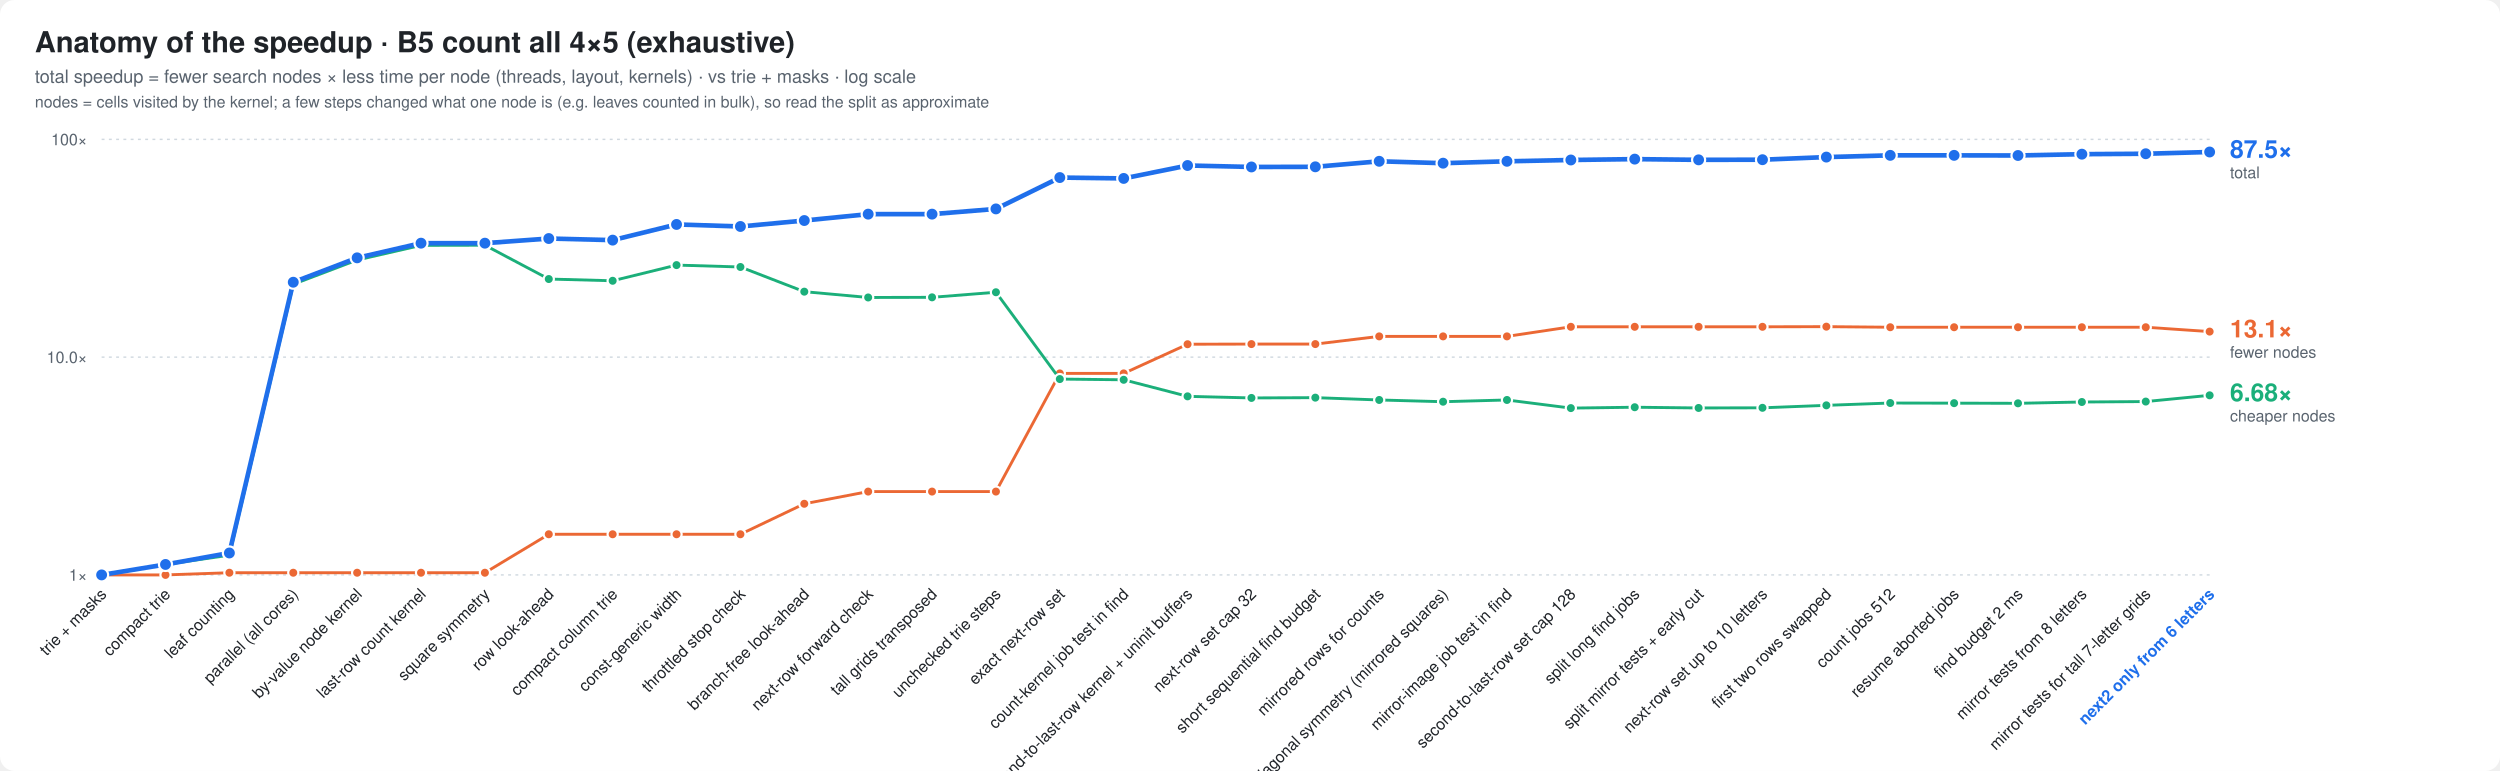
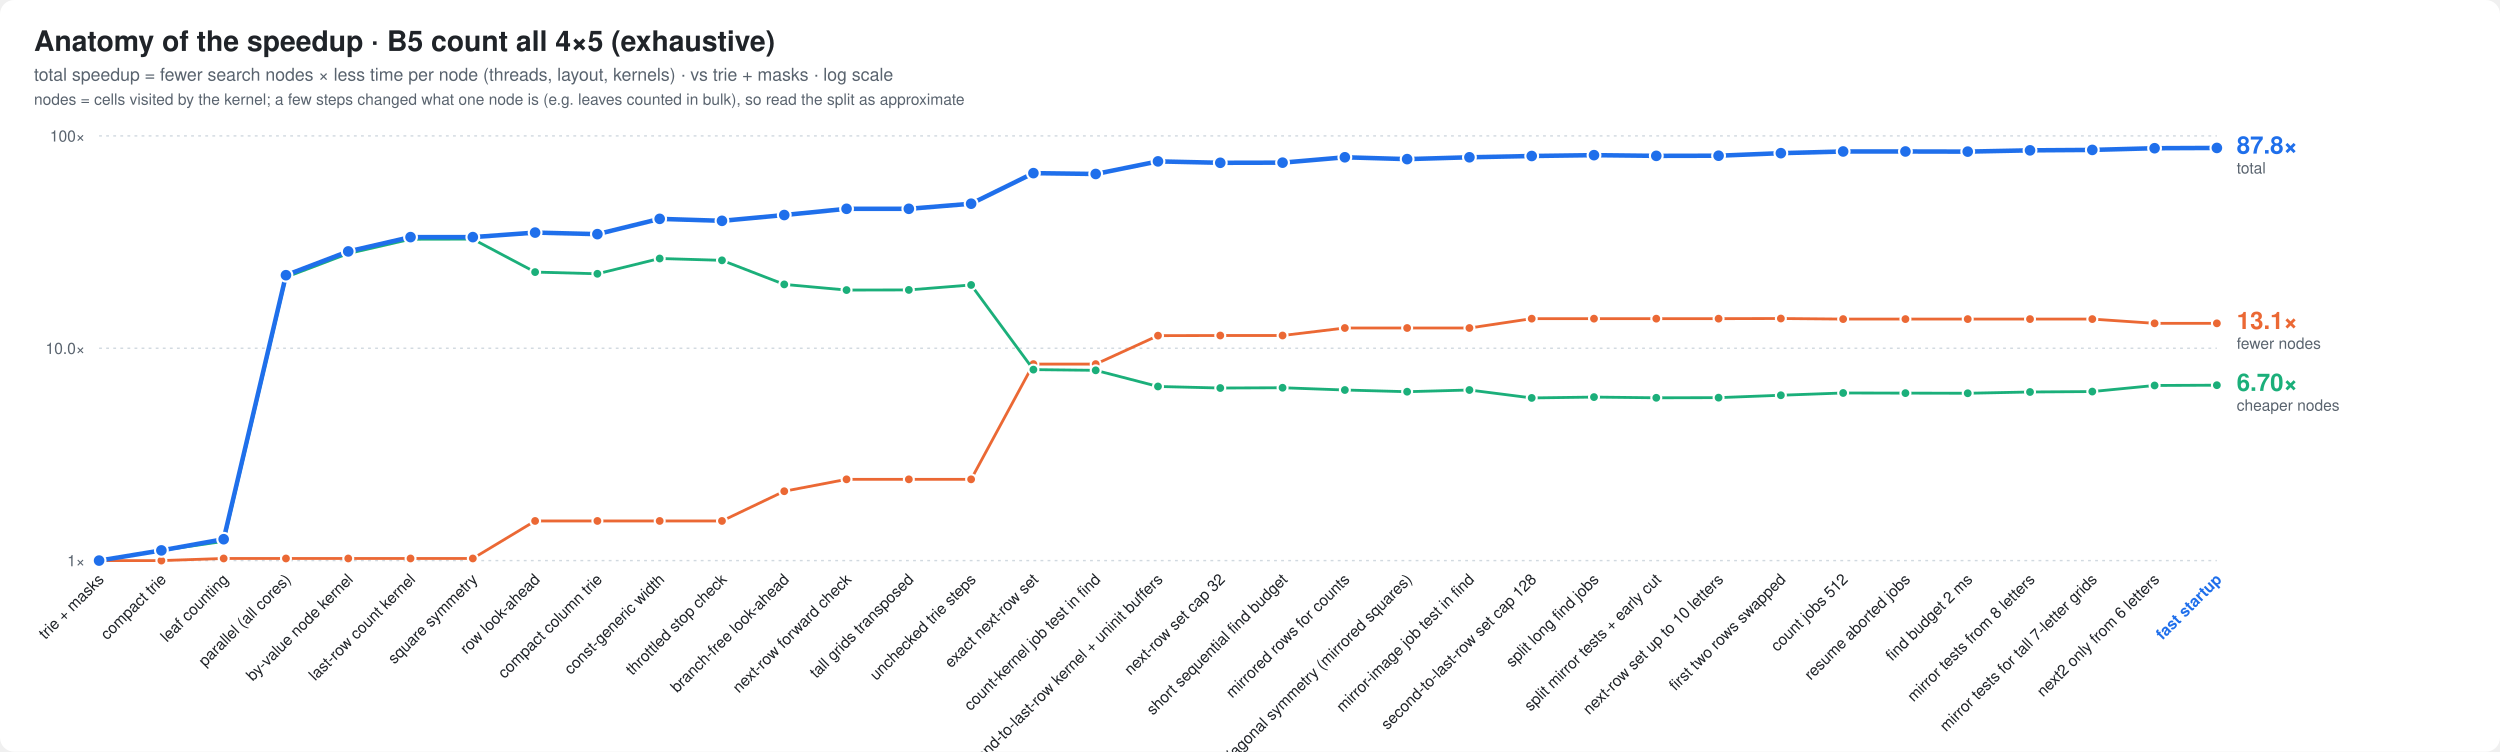
- <svg xmlns="http://www.w3.org/2000/svg" width="1722" height="531" viewBox="0 0 1722 531" font-family="ui-sans-serif,-apple-system,Segoe UI,Helvetica,Arial,sans-serif">
+ <svg xmlns="http://www.w3.org/2000/svg" width="1766" height="531" viewBox="0 0 1766 531" font-family="ui-sans-serif,-apple-system,Segoe UI,Helvetica,Arial,sans-serif">
  <style>
  .bg{fill:#ffffff} .t{fill:#1f2328} .m{fill:#59636e} .g{stroke:#d1d9e0}
  .bar{fill:#8fb8de} .best{fill:#1f6feb} .x{fill:#1a7f37;font-weight:600}
  .fail{fill:url(#hatch)} .hs{stroke:#afb8c1} .hb{fill:#eaeef2} .f{fill:#cf222e;font-weight:600}
  .ft{fill:#8c959f} .cur{fill:#1f6feb;font-weight:700}
  .ln{stroke:#1f6feb;fill:none} .lnf{fill:#1f6feb} .ctx{stroke:#afb8c1;fill:none} .ring{stroke:#ffffff}
  .fx{stroke:#8c959f;fill:none} .area{fill:#1f6feb;fill-opacity:.08} .tile{fill:#f6f8fa;stroke:#d1d9e0}
  .big{fill:#1f6feb;font-weight:800}
  .s2{stroke:#eb6834;fill:none} .s2f{fill:#eb6834} .s3{stroke:#1baf7a;fill:none} .s3f{fill:#1baf7a}
  @media (prefers-color-scheme: dark){
    .s2{stroke:#d95926} .s2f{fill:#d95926} .s3{stroke:#199e70} .s3f{fill:#199e70}
    .bg{fill:#0d1117} .t{fill:#e6edf3} .m{fill:#9198a1} .g{stroke:#30363d}
    .bar{fill:#2f5f8f} .best{fill:#4493f8} .x{fill:#3fb950}
    .hs{stroke:#484f58} .hb{fill:#21262d} .f{fill:#f85149} .ft{fill:#6e7681} .cur{fill:#4493f8}
    .ln{stroke:#4493f8} .lnf{fill:#4493f8} .ctx{stroke:#484f58} .ring{stroke:#0d1117}
    .fx{stroke:#6e7681} .area{fill:#4493f8;fill-opacity:.10} .tile{fill:#161b22;stroke:#30363d} .big{fill:#4493f8}
  }
</style>
-   <rect class="bg" width="1722" height="531" rx="10" />
+   <rect class="bg" width="1766" height="531" rx="10" />
  <text class="t" x="24" y="36" font-size="20" font-weight="800">Anatomy of the speedup · B5 count all 4×5 (exhaustive)</text>
  <text class="m" x="24" y="57" font-size="12.5">total speedup = fewer search nodes × less time per node (threads, layout, kernels) · vs trie + masks · log scale</text>
  <text class="m" x="24" y="74" font-size="11">nodes = cells visited by the kernel; a few steps changed what one node is (e.g. leaves counted in bulk), so read the split as approximate</text>
-   <line class="g" x1="70" x2="1522" y1="396.0" y2="396.0" stroke-dasharray="2 3" />
+   <line class="g" x1="70" x2="1566" y1="396.0" y2="396.0" stroke-dasharray="2 3" />
  <text class="m" x="60" y="400.0" font-size="11" text-anchor="end">1×</text>
-   <line class="g" x1="70" x2="1522" y1="246.0" y2="246.0" stroke-dasharray="2 3" />
+   <line class="g" x1="70" x2="1566" y1="246.0" y2="246.0" stroke-dasharray="2 3" />
  <text class="m" x="60" y="250.0" font-size="11" text-anchor="end">10.0×</text>
-   <line class="g" x1="70" x2="1522" y1="96.0" y2="96.0" stroke-dasharray="2 3" />
+   <line class="g" x1="70" x2="1566" y1="96.0" y2="96.0" stroke-dasharray="2 3" />
  <text class="m" x="60" y="100.0" font-size="11" text-anchor="end">100×</text>
-   <polyline class="s2" points="70.0,396.0 114.0,396.0 158.0,394.5 202.0,394.5 246.0,394.5 290.0,394.5 334.0,394.5 378.0,368.0 422.0,368.0 466.0,368.0 510.0,368.0 554.0,347.0 598.0,338.6 642.0,338.6 686.0,338.6 730.0,257.2 774.0,257.2 818.0,237.1 862.0,237.0 906.0,237.0 950.0,231.7 994.0,231.7 1038.0,231.7 1082.0,225.1 1126.0,225.1 1170.0,225.1 1214.0,225.1 1258.0,225.0 1302.0,225.4 1346.0,225.4 1390.0,225.4 1434.0,225.4 1478.0,225.4 1522.0,228.4" stroke-width="2" stroke-linejoin="round" stroke-linecap="round" />
+   <polyline class="s2" points="70.0,396.0 114.0,396.0 158.0,394.5 202.0,394.5 246.0,394.5 290.0,394.5 334.0,394.5 378.0,368.0 422.0,368.0 466.0,368.0 510.0,368.0 554.0,347.0 598.0,338.6 642.0,338.6 686.0,338.6 730.0,257.2 774.0,257.2 818.0,237.1 862.0,237.0 906.0,237.0 950.0,231.7 994.0,231.7 1038.0,231.7 1082.0,225.1 1126.0,225.1 1170.0,225.1 1214.0,225.1 1258.0,225.0 1302.0,225.4 1346.0,225.4 1390.0,225.4 1434.0,225.4 1478.0,225.4 1522.0,228.4 1566.0,228.4" stroke-width="2" stroke-linejoin="round" stroke-linecap="round" />
  <circle class="s2f ring" cx="70.0" cy="396.0" r="3.5" stroke-width="1.5" />
  <circle class="s2f ring" cx="114.0" cy="396.0" r="3.5" stroke-width="1.5" />
  <circle class="s2f ring" cx="158.0" cy="394.5" r="3.5" stroke-width="1.5" />
  <circle class="s2f ring" cx="202.0" cy="394.5" r="3.5" stroke-width="1.5" />
  <circle class="s2f ring" cx="246.0" cy="394.5" r="3.5" stroke-width="1.5" />
  <circle class="s2f ring" cx="290.0" cy="394.5" r="3.5" stroke-width="1.5" />
  <circle class="s2f ring" cx="334.0" cy="394.5" r="3.5" stroke-width="1.5" />
  <circle class="s2f ring" cx="378.0" cy="368.0" r="3.5" stroke-width="1.5" />
  <circle class="s2f ring" cx="422.0" cy="368.0" r="3.5" stroke-width="1.5" />
  <circle class="s2f ring" cx="466.0" cy="368.0" r="3.5" stroke-width="1.5" />
  <circle class="s2f ring" cx="510.0" cy="368.0" r="3.5" stroke-width="1.5" />
  <circle class="s2f ring" cx="554.0" cy="347.0" r="3.5" stroke-width="1.5" />
  <circle class="s2f ring" cx="598.0" cy="338.6" r="3.5" stroke-width="1.5" />
  <circle class="s2f ring" cx="642.0" cy="338.6" r="3.5" stroke-width="1.5" />
  <circle class="s2f ring" cx="686.0" cy="338.6" r="3.5" stroke-width="1.5" />
  <circle class="s2f ring" cx="730.0" cy="257.2" r="3.5" stroke-width="1.5" />
  <circle class="s2f ring" cx="774.0" cy="257.2" r="3.5" stroke-width="1.5" />
  <circle class="s2f ring" cx="818.0" cy="237.1" r="3.5" stroke-width="1.5" />
  <circle class="s2f ring" cx="862.0" cy="237.0" r="3.5" stroke-width="1.5" />
  <circle class="s2f ring" cx="906.0" cy="237.0" r="3.5" stroke-width="1.5" />
  <circle class="s2f ring" cx="950.0" cy="231.7" r="3.5" stroke-width="1.5" />
  <circle class="s2f ring" cx="994.0" cy="231.7" r="3.5" stroke-width="1.5" />
  <circle class="s2f ring" cx="1038.0" cy="231.7" r="3.5" stroke-width="1.5" />
  <circle class="s2f ring" cx="1082.0" cy="225.1" r="3.5" stroke-width="1.5" />
  <circle class="s2f ring" cx="1126.0" cy="225.1" r="3.5" stroke-width="1.5" />
  <circle class="s2f ring" cx="1170.0" cy="225.1" r="3.5" stroke-width="1.5" />
  <circle class="s2f ring" cx="1214.0" cy="225.1" r="3.5" stroke-width="1.5" />
  <circle class="s2f ring" cx="1258.0" cy="225.0" r="3.5" stroke-width="1.5" />
  <circle class="s2f ring" cx="1302.0" cy="225.4" r="3.5" stroke-width="1.5" />
  <circle class="s2f ring" cx="1346.0" cy="225.4" r="3.5" stroke-width="1.5" />
  <circle class="s2f ring" cx="1390.0" cy="225.4" r="3.5" stroke-width="1.5" />
  <circle class="s2f ring" cx="1434.0" cy="225.4" r="3.5" stroke-width="1.5" />
  <circle class="s2f ring" cx="1478.0" cy="225.4" r="3.5" stroke-width="1.5" />
  <circle class="s2f ring" cx="1522.0" cy="228.4" r="3.5" stroke-width="1.5" />
-   <polyline class="s3" points="70.0,396.0 114.0,388.8 158.0,382.4 202.0,195.8 246.0,179.1 290.0,169.0 334.0,168.9 378.0,192.2 422.0,193.4 466.0,182.6 510.0,183.9 554.0,200.9 598.0,204.9 642.0,204.8 686.0,201.3 730.0,261.1 774.0,261.6 818.0,273.0 862.0,274.1 906.0,273.9 950.0,275.5 994.0,276.7 1038.0,275.5 1082.0,281.1 1126.0,280.5 1170.0,281.0 1214.0,280.9 1258.0,279.2 1302.0,277.6 1346.0,277.7 1390.0,277.8 1434.0,276.9 1478.0,276.6 1522.0,272.3" stroke-width="2" stroke-linejoin="round" stroke-linecap="round" />
+   <circle class="s2f ring" cx="1566.0" cy="228.4" r="3.5" stroke-width="1.5" />
+   <polyline class="s3" points="70.0,396.0 114.0,388.8 158.0,382.4 202.0,195.8 246.0,179.1 290.0,169.0 334.0,168.9 378.0,192.2 422.0,193.4 466.0,182.6 510.0,183.9 554.0,200.9 598.0,204.9 642.0,204.8 686.0,201.3 730.0,261.1 774.0,261.6 818.0,273.0 862.0,274.1 906.0,273.9 950.0,275.5 994.0,276.7 1038.0,275.5 1082.0,281.1 1126.0,280.5 1170.0,281.0 1214.0,280.9 1258.0,279.2 1302.0,277.6 1346.0,277.7 1390.0,277.8 1434.0,276.9 1478.0,276.6 1522.0,272.3 1566.0,272.1" stroke-width="2" stroke-linejoin="round" stroke-linecap="round" />
  <circle class="s3f ring" cx="70.0" cy="396.0" r="3.5" stroke-width="1.5" />
  <circle class="s3f ring" cx="114.0" cy="388.8" r="3.5" stroke-width="1.5" />
  <circle class="s3f ring" cx="158.0" cy="382.4" r="3.5" stroke-width="1.5" />
  <circle class="s3f ring" cx="202.0" cy="195.8" r="3.5" stroke-width="1.5" />
  <circle class="s3f ring" cx="246.0" cy="179.1" r="3.5" stroke-width="1.5" />
  <circle class="s3f ring" cx="290.0" cy="169.0" r="3.5" stroke-width="1.5" />
  <circle class="s3f ring" cx="334.0" cy="168.9" r="3.5" stroke-width="1.5" />
  <circle class="s3f ring" cx="378.0" cy="192.2" r="3.5" stroke-width="1.5" />
  <circle class="s3f ring" cx="422.0" cy="193.4" r="3.5" stroke-width="1.5" />
  <circle class="s3f ring" cx="466.0" cy="182.6" r="3.5" stroke-width="1.5" />
  <circle class="s3f ring" cx="510.0" cy="183.9" r="3.5" stroke-width="1.5" />
  <circle class="s3f ring" cx="554.0" cy="200.9" r="3.5" stroke-width="1.5" />
  <circle class="s3f ring" cx="598.0" cy="204.9" r="3.5" stroke-width="1.5" />
  <circle class="s3f ring" cx="642.0" cy="204.8" r="3.5" stroke-width="1.5" />
  <circle class="s3f ring" cx="686.0" cy="201.3" r="3.5" stroke-width="1.5" />
  <circle class="s3f ring" cx="730.0" cy="261.1" r="3.5" stroke-width="1.5" />
  <circle class="s3f ring" cx="774.0" cy="261.6" r="3.5" stroke-width="1.5" />
  <circle class="s3f ring" cx="818.0" cy="273.0" r="3.5" stroke-width="1.5" />
  <circle class="s3f ring" cx="862.0" cy="274.1" r="3.5" stroke-width="1.5" />
  <circle class="s3f ring" cx="906.0" cy="273.9" r="3.5" stroke-width="1.5" />
  <circle class="s3f ring" cx="950.0" cy="275.5" r="3.5" stroke-width="1.5" />
  <circle class="s3f ring" cx="994.0" cy="276.7" r="3.5" stroke-width="1.5" />
  <circle class="s3f ring" cx="1038.0" cy="275.5" r="3.5" stroke-width="1.5" />
  <circle class="s3f ring" cx="1082.0" cy="281.1" r="3.5" stroke-width="1.5" />
  <circle class="s3f ring" cx="1126.0" cy="280.5" r="3.5" stroke-width="1.5" />
  <circle class="s3f ring" cx="1170.0" cy="281.0" r="3.5" stroke-width="1.5" />
  <circle class="s3f ring" cx="1214.0" cy="280.9" r="3.5" stroke-width="1.5" />
  <circle class="s3f ring" cx="1258.0" cy="279.2" r="3.5" stroke-width="1.5" />
  <circle class="s3f ring" cx="1302.0" cy="277.6" r="3.5" stroke-width="1.5" />
  <circle class="s3f ring" cx="1346.0" cy="277.7" r="3.5" stroke-width="1.5" />
  <circle class="s3f ring" cx="1390.0" cy="277.8" r="3.5" stroke-width="1.5" />
  <circle class="s3f ring" cx="1434.0" cy="276.9" r="3.5" stroke-width="1.5" />
  <circle class="s3f ring" cx="1478.0" cy="276.6" r="3.5" stroke-width="1.5" />
  <circle class="s3f ring" cx="1522.0" cy="272.3" r="3.5" stroke-width="1.5" />
-   <polyline class="ln" points="70.0,396.0 114.0,388.8 158.0,380.9 202.0,194.4 246.0,177.6 290.0,167.5 334.0,167.5 378.0,164.3 422.0,165.4 466.0,154.6 510.0,156.0 554.0,151.9 598.0,147.5 642.0,147.5 686.0,143.9 730.0,122.3 774.0,122.9 818.0,114.0 862.0,115.0 906.0,114.9 950.0,111.1 994.0,112.4 1038.0,111.1 1082.0,110.2 1126.0,109.6 1170.0,110.1 1214.0,110.0 1258.0,108.2 1302.0,107.0 1346.0,107.0 1390.0,107.1 1434.0,106.2 1478.0,105.9 1522.0,104.7" stroke-width="3.2" stroke-linejoin="round" stroke-linecap="round" />
+   <circle class="s3f ring" cx="1566.0" cy="272.1" r="3.5" stroke-width="1.5" />
+   <polyline class="ln" points="70.0,396.0 114.0,388.8 158.0,380.9 202.0,194.4 246.0,177.6 290.0,167.5 334.0,167.5 378.0,164.3 422.0,165.4 466.0,154.6 510.0,156.0 554.0,151.9 598.0,147.5 642.0,147.5 686.0,143.9 730.0,122.3 774.0,122.9 818.0,114.0 862.0,115.0 906.0,114.9 950.0,111.1 994.0,112.4 1038.0,111.1 1082.0,110.2 1126.0,109.6 1170.0,110.1 1214.0,110.0 1258.0,108.2 1302.0,107.0 1346.0,107.0 1390.0,107.1 1434.0,106.2 1478.0,105.9 1522.0,104.7 1566.0,104.5" stroke-width="3.2" stroke-linejoin="round" stroke-linecap="round" />
  <circle class="lnf ring" cx="70.0" cy="396.0" r="4.5" stroke-width="1.5" />
  <circle class="lnf ring" cx="114.0" cy="388.8" r="4.5" stroke-width="1.5" />
  <circle class="lnf ring" cx="158.0" cy="380.9" r="4.5" stroke-width="1.5" />
  <circle class="lnf ring" cx="202.0" cy="194.4" r="4.5" stroke-width="1.5" />
  <circle class="lnf ring" cx="246.0" cy="177.6" r="4.5" stroke-width="1.5" />
  <circle class="lnf ring" cx="290.0" cy="167.5" r="4.5" stroke-width="1.5" />
  <circle class="lnf ring" cx="334.0" cy="167.5" r="4.5" stroke-width="1.5" />
  <circle class="lnf ring" cx="378.0" cy="164.3" r="4.5" stroke-width="1.5" />
  <circle class="lnf ring" cx="422.0" cy="165.4" r="4.5" stroke-width="1.5" />
  <circle class="lnf ring" cx="466.0" cy="154.6" r="4.5" stroke-width="1.5" />
  <circle class="lnf ring" cx="510.0" cy="156.0" r="4.5" stroke-width="1.5" />
  <circle class="lnf ring" cx="554.0" cy="151.9" r="4.5" stroke-width="1.5" />
  <circle class="lnf ring" cx="598.0" cy="147.5" r="4.5" stroke-width="1.5" />
  <circle class="lnf ring" cx="642.0" cy="147.5" r="4.5" stroke-width="1.5" />
  <circle class="lnf ring" cx="686.0" cy="143.9" r="4.5" stroke-width="1.5" />
  <circle class="lnf ring" cx="730.0" cy="122.3" r="4.5" stroke-width="1.5" />
  <circle class="lnf ring" cx="774.0" cy="122.9" r="4.5" stroke-width="1.5" />
  <circle class="lnf ring" cx="818.0" cy="114.0" r="4.5" stroke-width="1.5" />
  <circle class="lnf ring" cx="862.0" cy="115.0" r="4.5" stroke-width="1.5" />
  <circle class="lnf ring" cx="906.0" cy="114.9" r="4.5" stroke-width="1.5" />
  <circle class="lnf ring" cx="950.0" cy="111.1" r="4.5" stroke-width="1.5" />
  <circle class="lnf ring" cx="994.0" cy="112.4" r="4.5" stroke-width="1.5" />
  <circle class="lnf ring" cx="1038.0" cy="111.1" r="4.5" stroke-width="1.5" />
  <circle class="lnf ring" cx="1082.0" cy="110.2" r="4.5" stroke-width="1.5" />
  <circle class="lnf ring" cx="1126.0" cy="109.6" r="4.5" stroke-width="1.5" />
  <circle class="lnf ring" cx="1170.0" cy="110.1" r="4.5" stroke-width="1.5" />
  <circle class="lnf ring" cx="1214.0" cy="110.0" r="4.5" stroke-width="1.5" />
  <circle class="lnf ring" cx="1258.0" cy="108.2" r="4.5" stroke-width="1.5" />
  <circle class="lnf ring" cx="1302.0" cy="107.0" r="4.5" stroke-width="1.5" />
  <circle class="lnf ring" cx="1346.0" cy="107.0" r="4.5" stroke-width="1.5" />
  <circle class="lnf ring" cx="1390.0" cy="107.1" r="4.5" stroke-width="1.5" />
  <circle class="lnf ring" cx="1434.0" cy="106.2" r="4.5" stroke-width="1.5" />
  <circle class="lnf ring" cx="1478.0" cy="105.9" r="4.5" stroke-width="1.5" />
  <circle class="lnf ring" cx="1522.0" cy="104.7" r="4.5" stroke-width="1.5" />
-   <text class="lnf" x="1536.0" y="108.7" font-size="17" font-weight="800">87.5×</text>
-   <text class="m" x="1536.0" y="122.7" font-size="11">total</text>
-   <text class="s2f" x="1536.0" y="232.4" font-size="17" font-weight="800">13.1×</text>
-   <text class="m" x="1536.0" y="246.4" font-size="11">fewer nodes</text>
-   <text class="s3f" x="1536.0" y="276.3" font-size="17" font-weight="800">6.68×</text>
-   <text class="m" x="1536.0" y="290.3" font-size="11">cheaper nodes</text>
+   <circle class="lnf ring" cx="1566.0" cy="104.5" r="4.5" stroke-width="1.5" />
+   <text class="lnf" x="1580.0" y="108.5" font-size="17" font-weight="800">87.8×</text>
+   <text class="m" x="1580.0" y="122.5" font-size="11">total</text>
+   <text class="s2f" x="1580.0" y="232.4" font-size="17" font-weight="800">13.1×</text>
+   <text class="m" x="1580.0" y="246.4" font-size="11">fewer nodes</text>
+   <text class="s3f" x="1580.0" y="276.1" font-size="17" font-weight="800">6.70×</text>
+   <text class="m" x="1580.0" y="290.1" font-size="11">cheaper nodes</text>
  <text class="t" font-size="11" text-anchor="end" transform="translate(74.0,410) rotate(-45)">trie + masks</text>
  <text class="t" font-size="11" text-anchor="end" transform="translate(118.0,410) rotate(-45)">compact trie</text>
  <text class="t" font-size="11" text-anchor="end" transform="translate(162.0,410) rotate(-45)">leaf counting</text>
  <text class="t" font-size="11" text-anchor="end" transform="translate(206.0,410) rotate(-45)">parallel (all cores)</text>
  <text class="t" font-size="11" text-anchor="end" transform="translate(250.0,410) rotate(-45)">by-value node kernel</text>
  <text class="t" font-size="11" text-anchor="end" transform="translate(294.0,410) rotate(-45)">last-row count kernel</text>
  <text class="t" font-size="11" text-anchor="end" transform="translate(338.0,410) rotate(-45)">square symmetry</text>
  <text class="t" font-size="11" text-anchor="end" transform="translate(382.0,410) rotate(-45)">row look-ahead</text>
  <text class="t" font-size="11" text-anchor="end" transform="translate(426.0,410) rotate(-45)">compact column trie</text>
  <text class="t" font-size="11" text-anchor="end" transform="translate(470.0,410) rotate(-45)">const-generic width</text>
  <text class="t" font-size="11" text-anchor="end" transform="translate(514.0,410) rotate(-45)">throttled stop check</text>
  <text class="t" font-size="11" text-anchor="end" transform="translate(558.0,410) rotate(-45)">branch-free look-ahead</text>
  <text class="t" font-size="11" text-anchor="end" transform="translate(602.0,410) rotate(-45)">next-row forward check</text>
  <text class="t" font-size="11" text-anchor="end" transform="translate(646.0,410) rotate(-45)">tall grids transposed</text>
  <text class="t" font-size="11" text-anchor="end" transform="translate(690.0,410) rotate(-45)">unchecked trie steps</text>
  <text class="t" font-size="11" text-anchor="end" transform="translate(734.0,410) rotate(-45)">exact next-row set</text>
  <text class="t" font-size="11" text-anchor="end" transform="translate(778.0,410) rotate(-45)">count-kernel job test in find</text>
  <text class="t" font-size="11" text-anchor="end" transform="translate(822.0,410) rotate(-45)">second-to-last-row kernel + uninit buffers</text>
  <text class="t" font-size="11" text-anchor="end" transform="translate(866.0,410) rotate(-45)">next-row set cap 32</text>
  <text class="t" font-size="11" text-anchor="end" transform="translate(910.0,410) rotate(-45)">short sequential find budget</text>
  <text class="t" font-size="11" text-anchor="end" transform="translate(954.0,410) rotate(-45)">mirrored rows for counts</text>
  <text class="t" font-size="11" text-anchor="end" transform="translate(998.0,410) rotate(-45)">anti-diagonal symmetry (mirrored squares)</text>
  <text class="t" font-size="11" text-anchor="end" transform="translate(1042.0,410) rotate(-45)">mirror-image job test in find</text>
  <text class="t" font-size="11" text-anchor="end" transform="translate(1086.0,410) rotate(-45)">second-to-last-row set cap 128</text>
  <text class="t" font-size="11" text-anchor="end" transform="translate(1130.0,410) rotate(-45)">split long find jobs</text>
  <text class="t" font-size="11" text-anchor="end" transform="translate(1174.0,410) rotate(-45)">split mirror tests + early cut</text>
  <text class="t" font-size="11" text-anchor="end" transform="translate(1218.0,410) rotate(-45)">next-row set up to 10 letters</text>
  <text class="t" font-size="11" text-anchor="end" transform="translate(1262.0,410) rotate(-45)">first two rows swapped</text>
  <text class="t" font-size="11" text-anchor="end" transform="translate(1306.0,410) rotate(-45)">count jobs 512</text>
  <text class="t" font-size="11" text-anchor="end" transform="translate(1350.0,410) rotate(-45)">resume aborted jobs</text>
  <text class="t" font-size="11" text-anchor="end" transform="translate(1394.0,410) rotate(-45)">find budget 2 ms</text>
  <text class="t" font-size="11" text-anchor="end" transform="translate(1438.0,410) rotate(-45)">mirror tests from 8 letters</text>
  <text class="t" font-size="11" text-anchor="end" transform="translate(1482.0,410) rotate(-45)">mirror tests for tall 7-letter grids</text>
-   <text class="cur" font-size="11" text-anchor="end" transform="translate(1526.0,410) rotate(-45)">next2 only from 6 letters</text>
+   <text class="t" font-size="11" text-anchor="end" transform="translate(1526.0,410) rotate(-45)">next2 only from 6 letters</text>
+   <text class="cur" font-size="11" text-anchor="end" transform="translate(1570.0,410) rotate(-45)">fast startup</text>
</svg>
